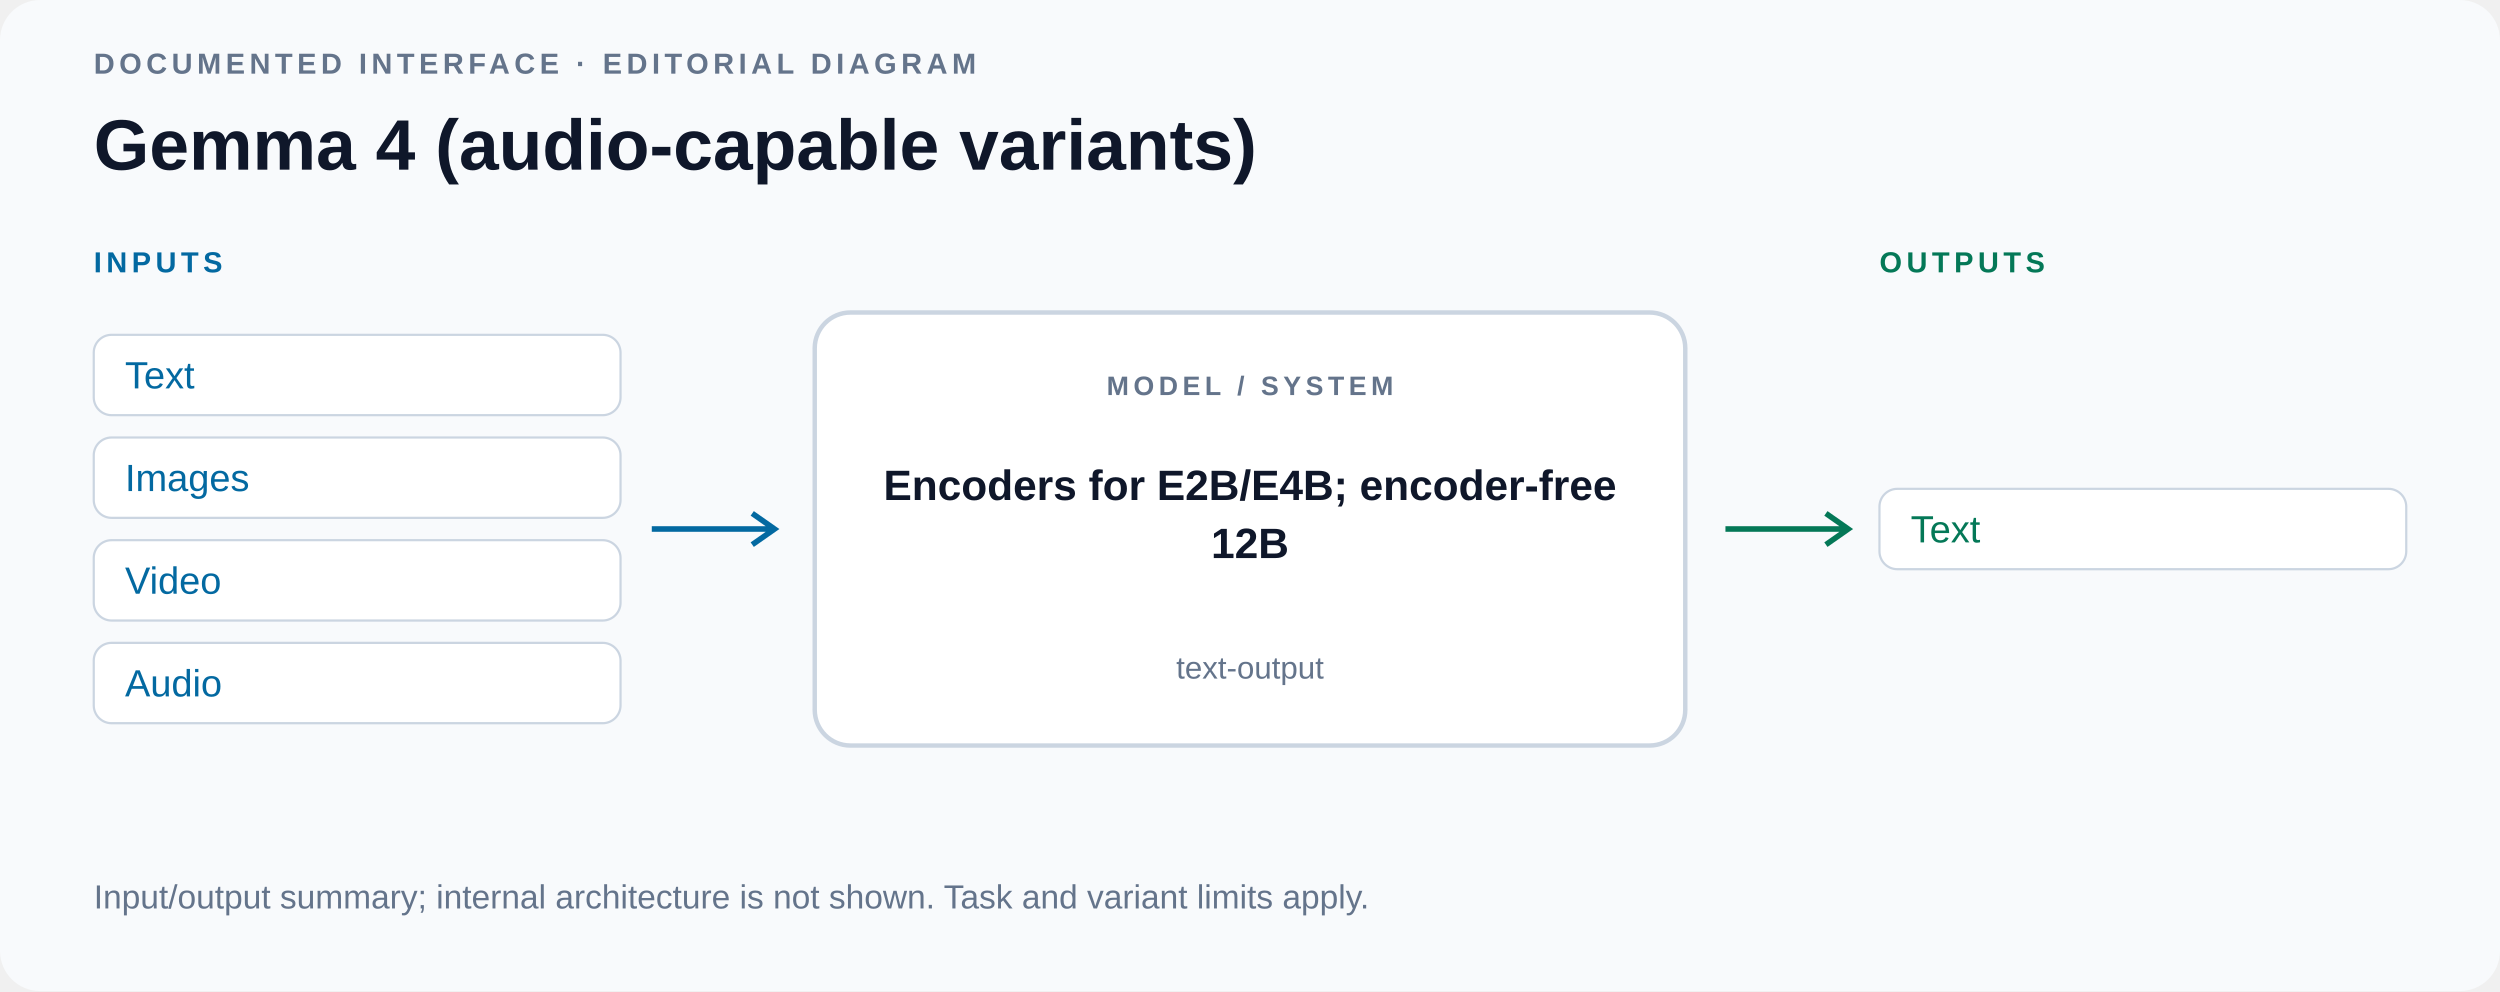
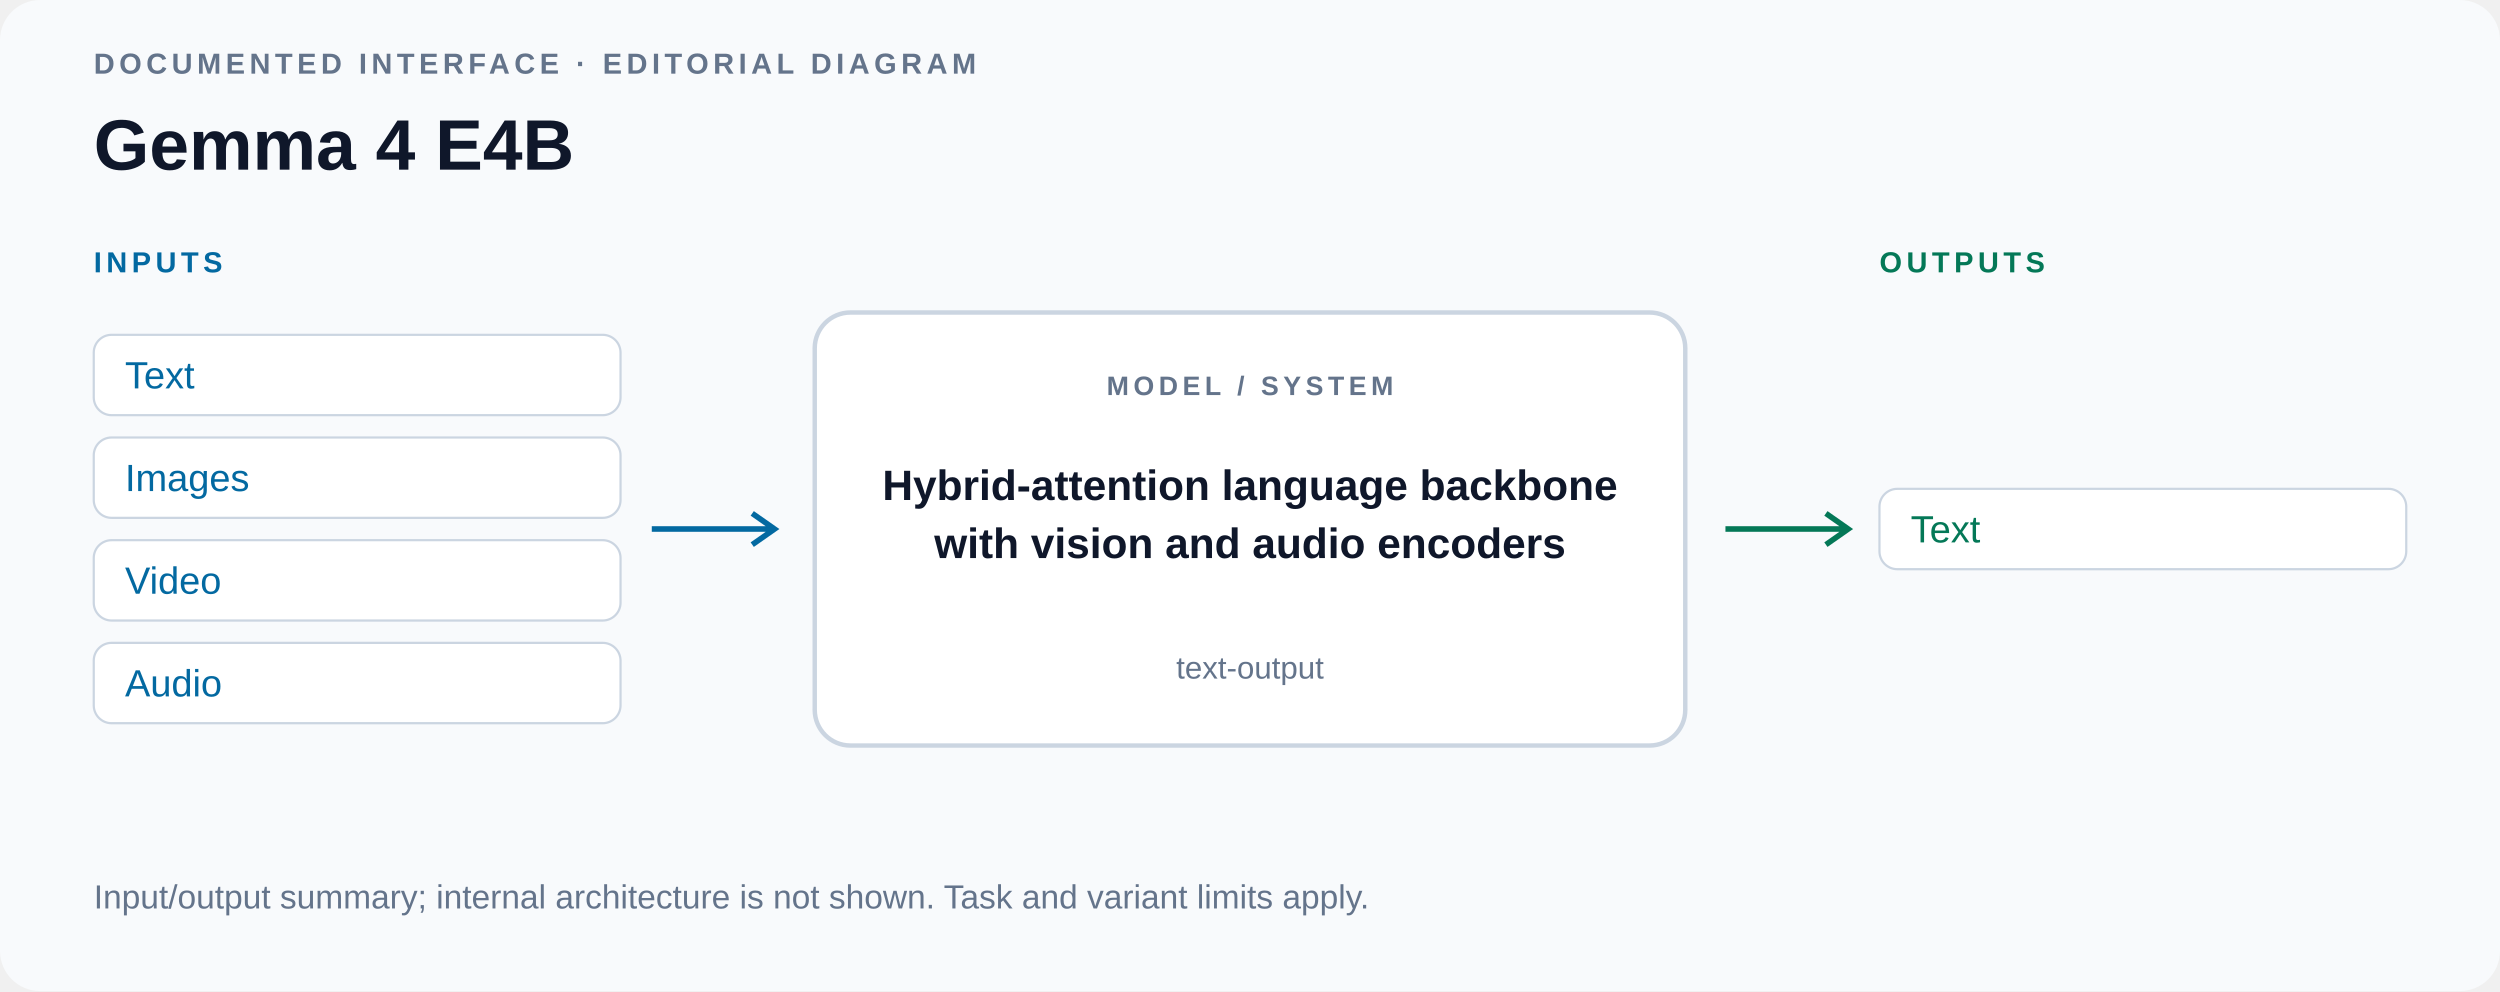
<svg xmlns="http://www.w3.org/2000/svg" width="1120" height="444" viewBox="0 0 1120 444" role="img" aria-labelledby="title desc">
  <rect width="1120" height="100%" rx="18" fill="#f8fafc" />
  <g font-family="Arial, Helvetica, sans-serif">
    <text x="42" y="33" font-size="13" font-weight="700" letter-spacing="2" fill="#64748b">DOCUMENTED INTERFACE · EDITORIAL DIAGRAM</text>
-     <text x="42" y="76" font-size="32" font-weight="700" fill="#0f172a">Gemma 4 (audio-capable variants)</text>
+     <text x="42" y="76" font-size="32" font-weight="700" fill="#0f172a">Gemma 4 E4B</text>
    <rect x="365" y="140.0" width="390" height="194" rx="16" fill="#ffffff" stroke="#cbd5e1" stroke-width="2" />
    <text x="560" y="177.0" text-anchor="middle" font-size="12" font-weight="700" letter-spacing="2" fill="#64748b">MODEL / SYSTEM</text>
-     <text x="560" y="224.0" text-anchor="middle" font-size="19" font-weight="600" fill="#0f172a">Encoders for E2B/E4B; encoder-free</text>
-     <text x="560" y="250.0" text-anchor="middle" font-size="19" font-weight="600" fill="#0f172a">12B</text>
+     <text x="560" y="224.0" text-anchor="middle" font-size="19" font-weight="600" fill="#0f172a">Hybrid-attention language backbone</text>
+     <text x="560" y="250.0" text-anchor="middle" font-size="19" font-weight="600" fill="#0f172a">with vision and audio encoders</text>
    <text x="560" y="304.0" text-anchor="middle" font-size="14" fill="#64748b">text-output</text>
    <text x="42" y="122" font-size="13" font-weight="700" letter-spacing="2" fill="#0369a1">INPUTS</text>
    <rect x="42" y="150.0" width="236" height="36" rx="8" fill="#ffffff" stroke="#cbd5e1" />
    <text x="56" y="174.0" font-size="17" fill="#0369a1">Text</text>
    <rect x="42" y="196.0" width="236" height="36" rx="8" fill="#ffffff" stroke="#cbd5e1" />
    <text x="56" y="220.0" font-size="17" fill="#0369a1">Images</text>
    <rect x="42" y="242.0" width="236" height="36" rx="8" fill="#ffffff" stroke="#cbd5e1" />
    <text x="56" y="266.0" font-size="17" fill="#0369a1">Video</text>
    <rect x="42" y="288.0" width="236" height="36" rx="8" fill="#ffffff" stroke="#cbd5e1" />
    <text x="56" y="312.0" font-size="17" fill="#0369a1">Audio</text>
    <text x="842" y="122" font-size="13" font-weight="700" letter-spacing="2" fill="#047857">OUTPUTS</text>
    <rect x="842" y="219.0" width="236" height="36" rx="8" fill="#ffffff" stroke="#cbd5e1" />
    <text x="856" y="243.0" font-size="17" fill="#047857">Text</text>
    <path d="M292 237.0 H346 M337 230.0 L347 237.0 L337 244.0" fill="none" stroke="#0369a1" stroke-width="2.5" />
    <path d="M773 237.0 H827 M818 230.0 L828 237.0 L818 244.0" fill="none" stroke="#047857" stroke-width="2.5" />
    <text x="42" y="407" font-size="15" fill="#64748b">Input/output summary; internal architecture is not shown. Task and variant limits apply.</text>
  </g>
</svg>
